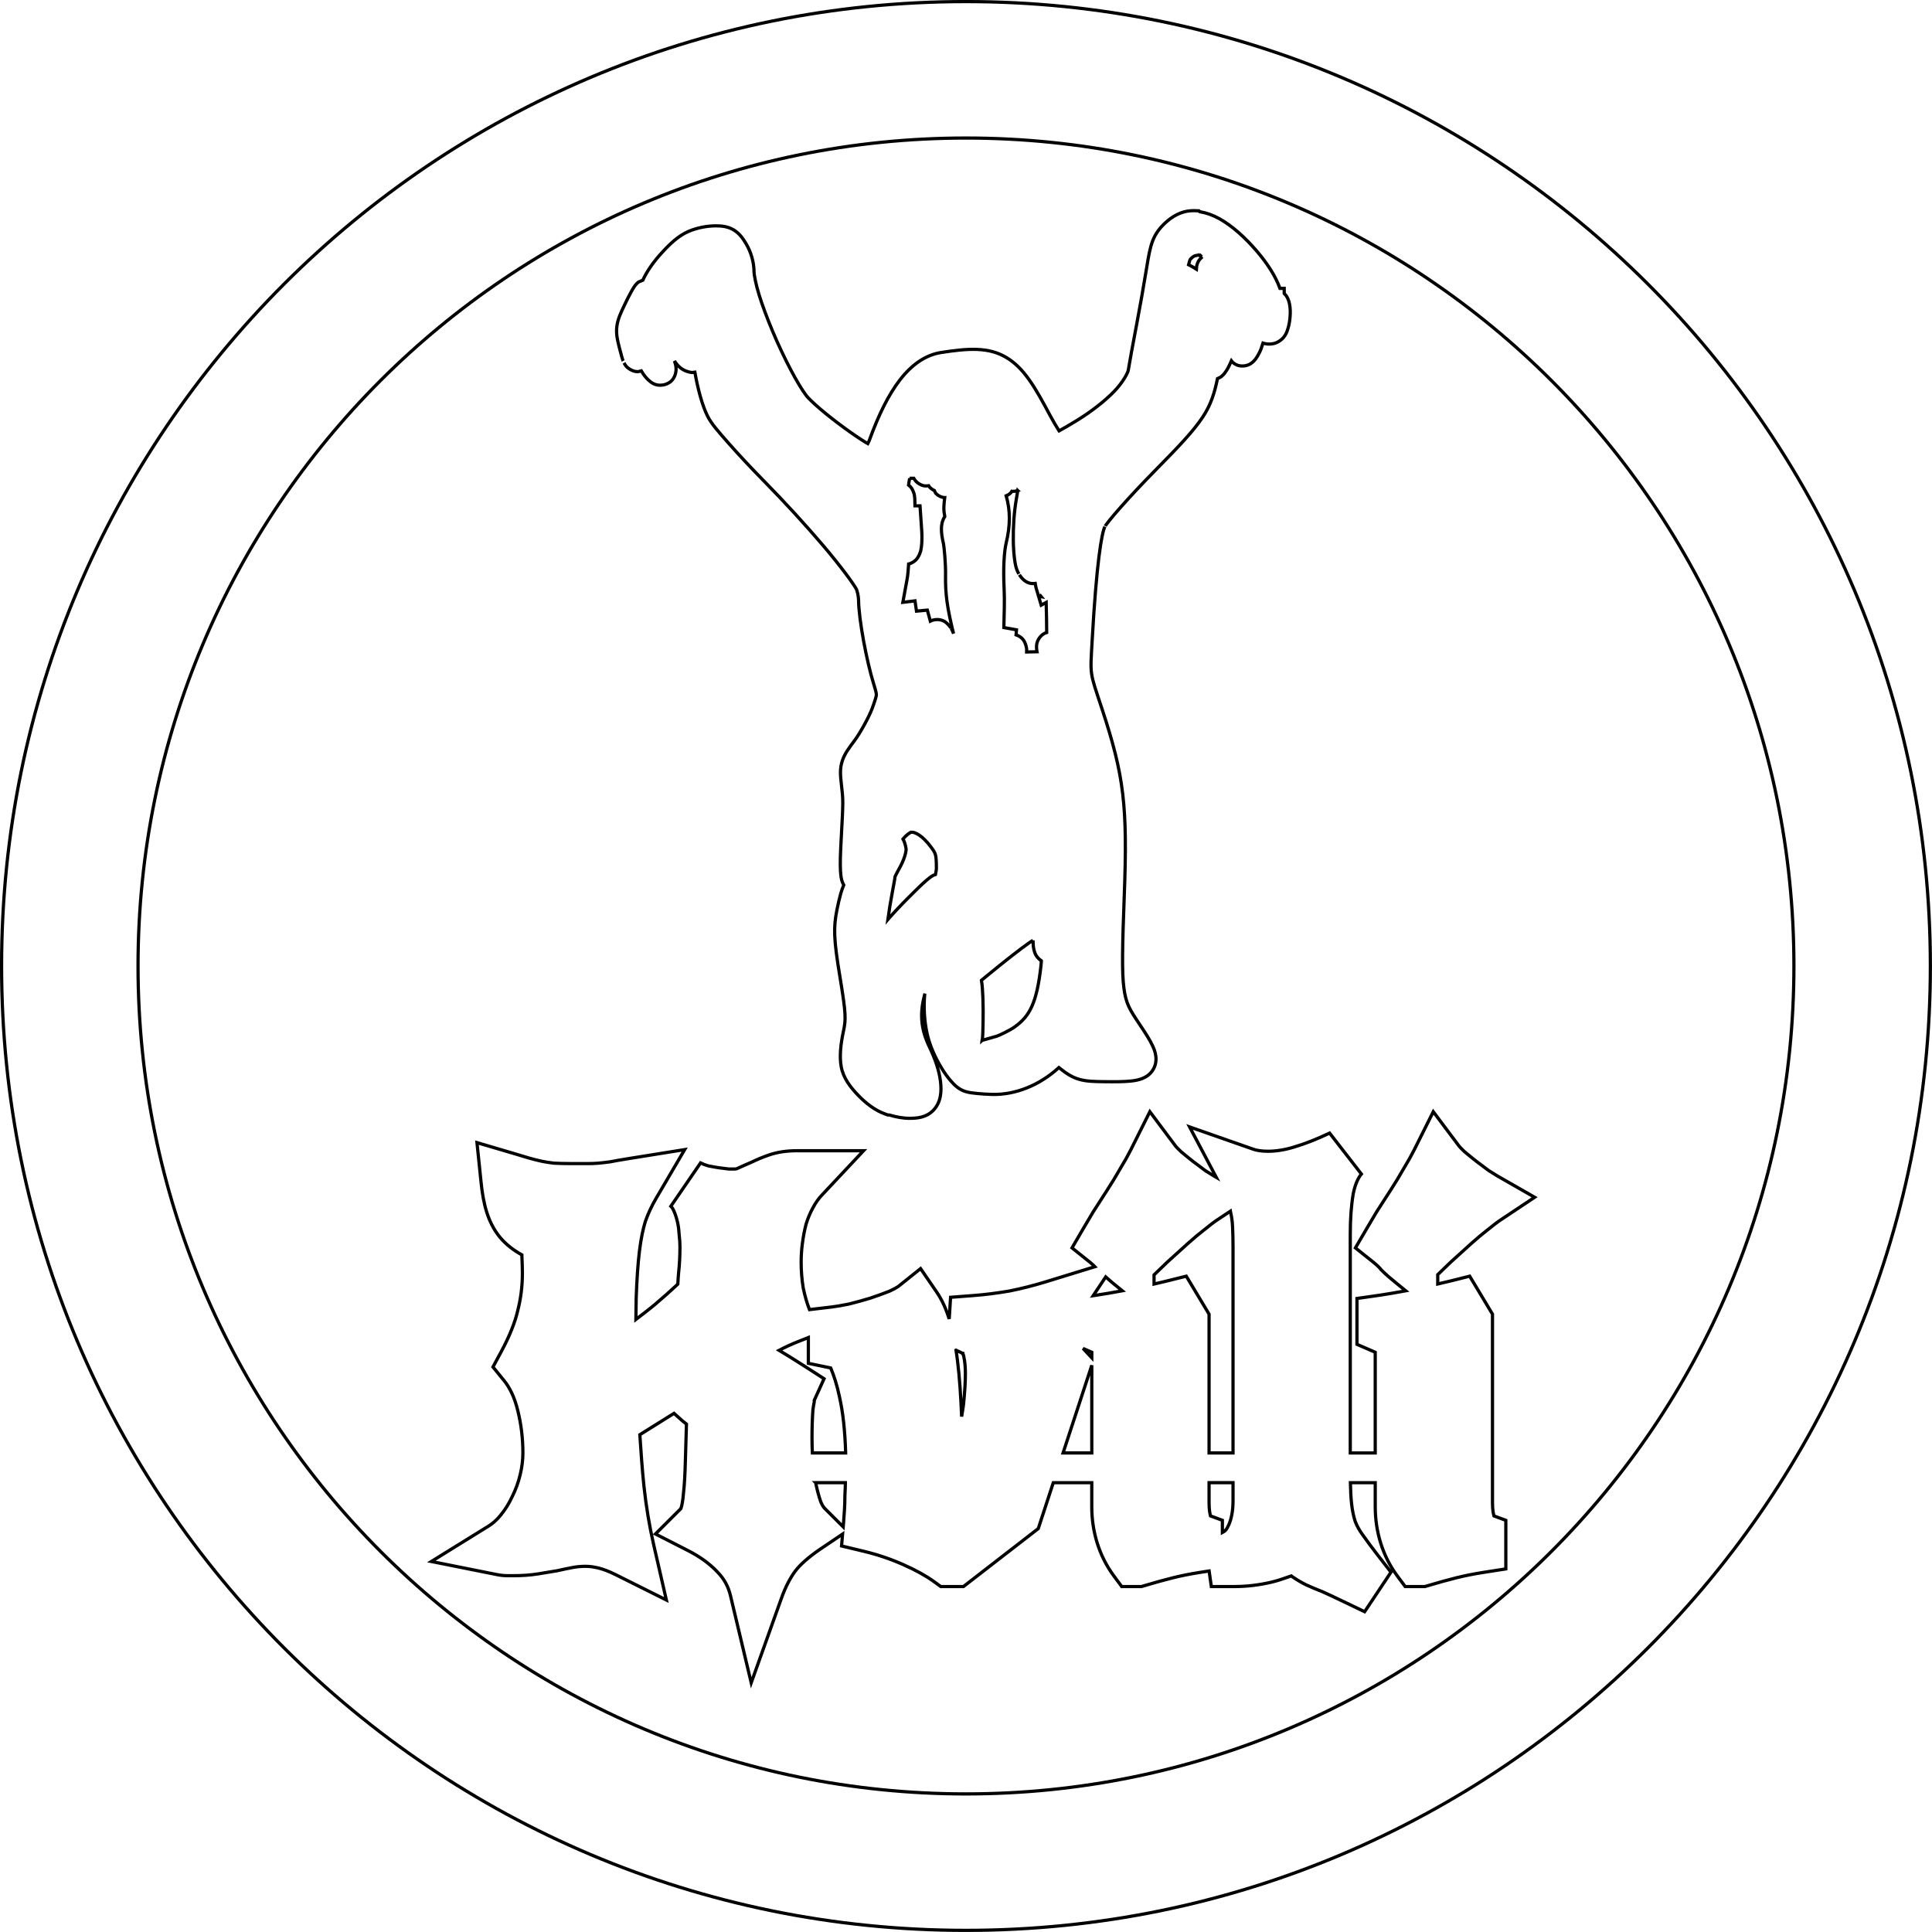
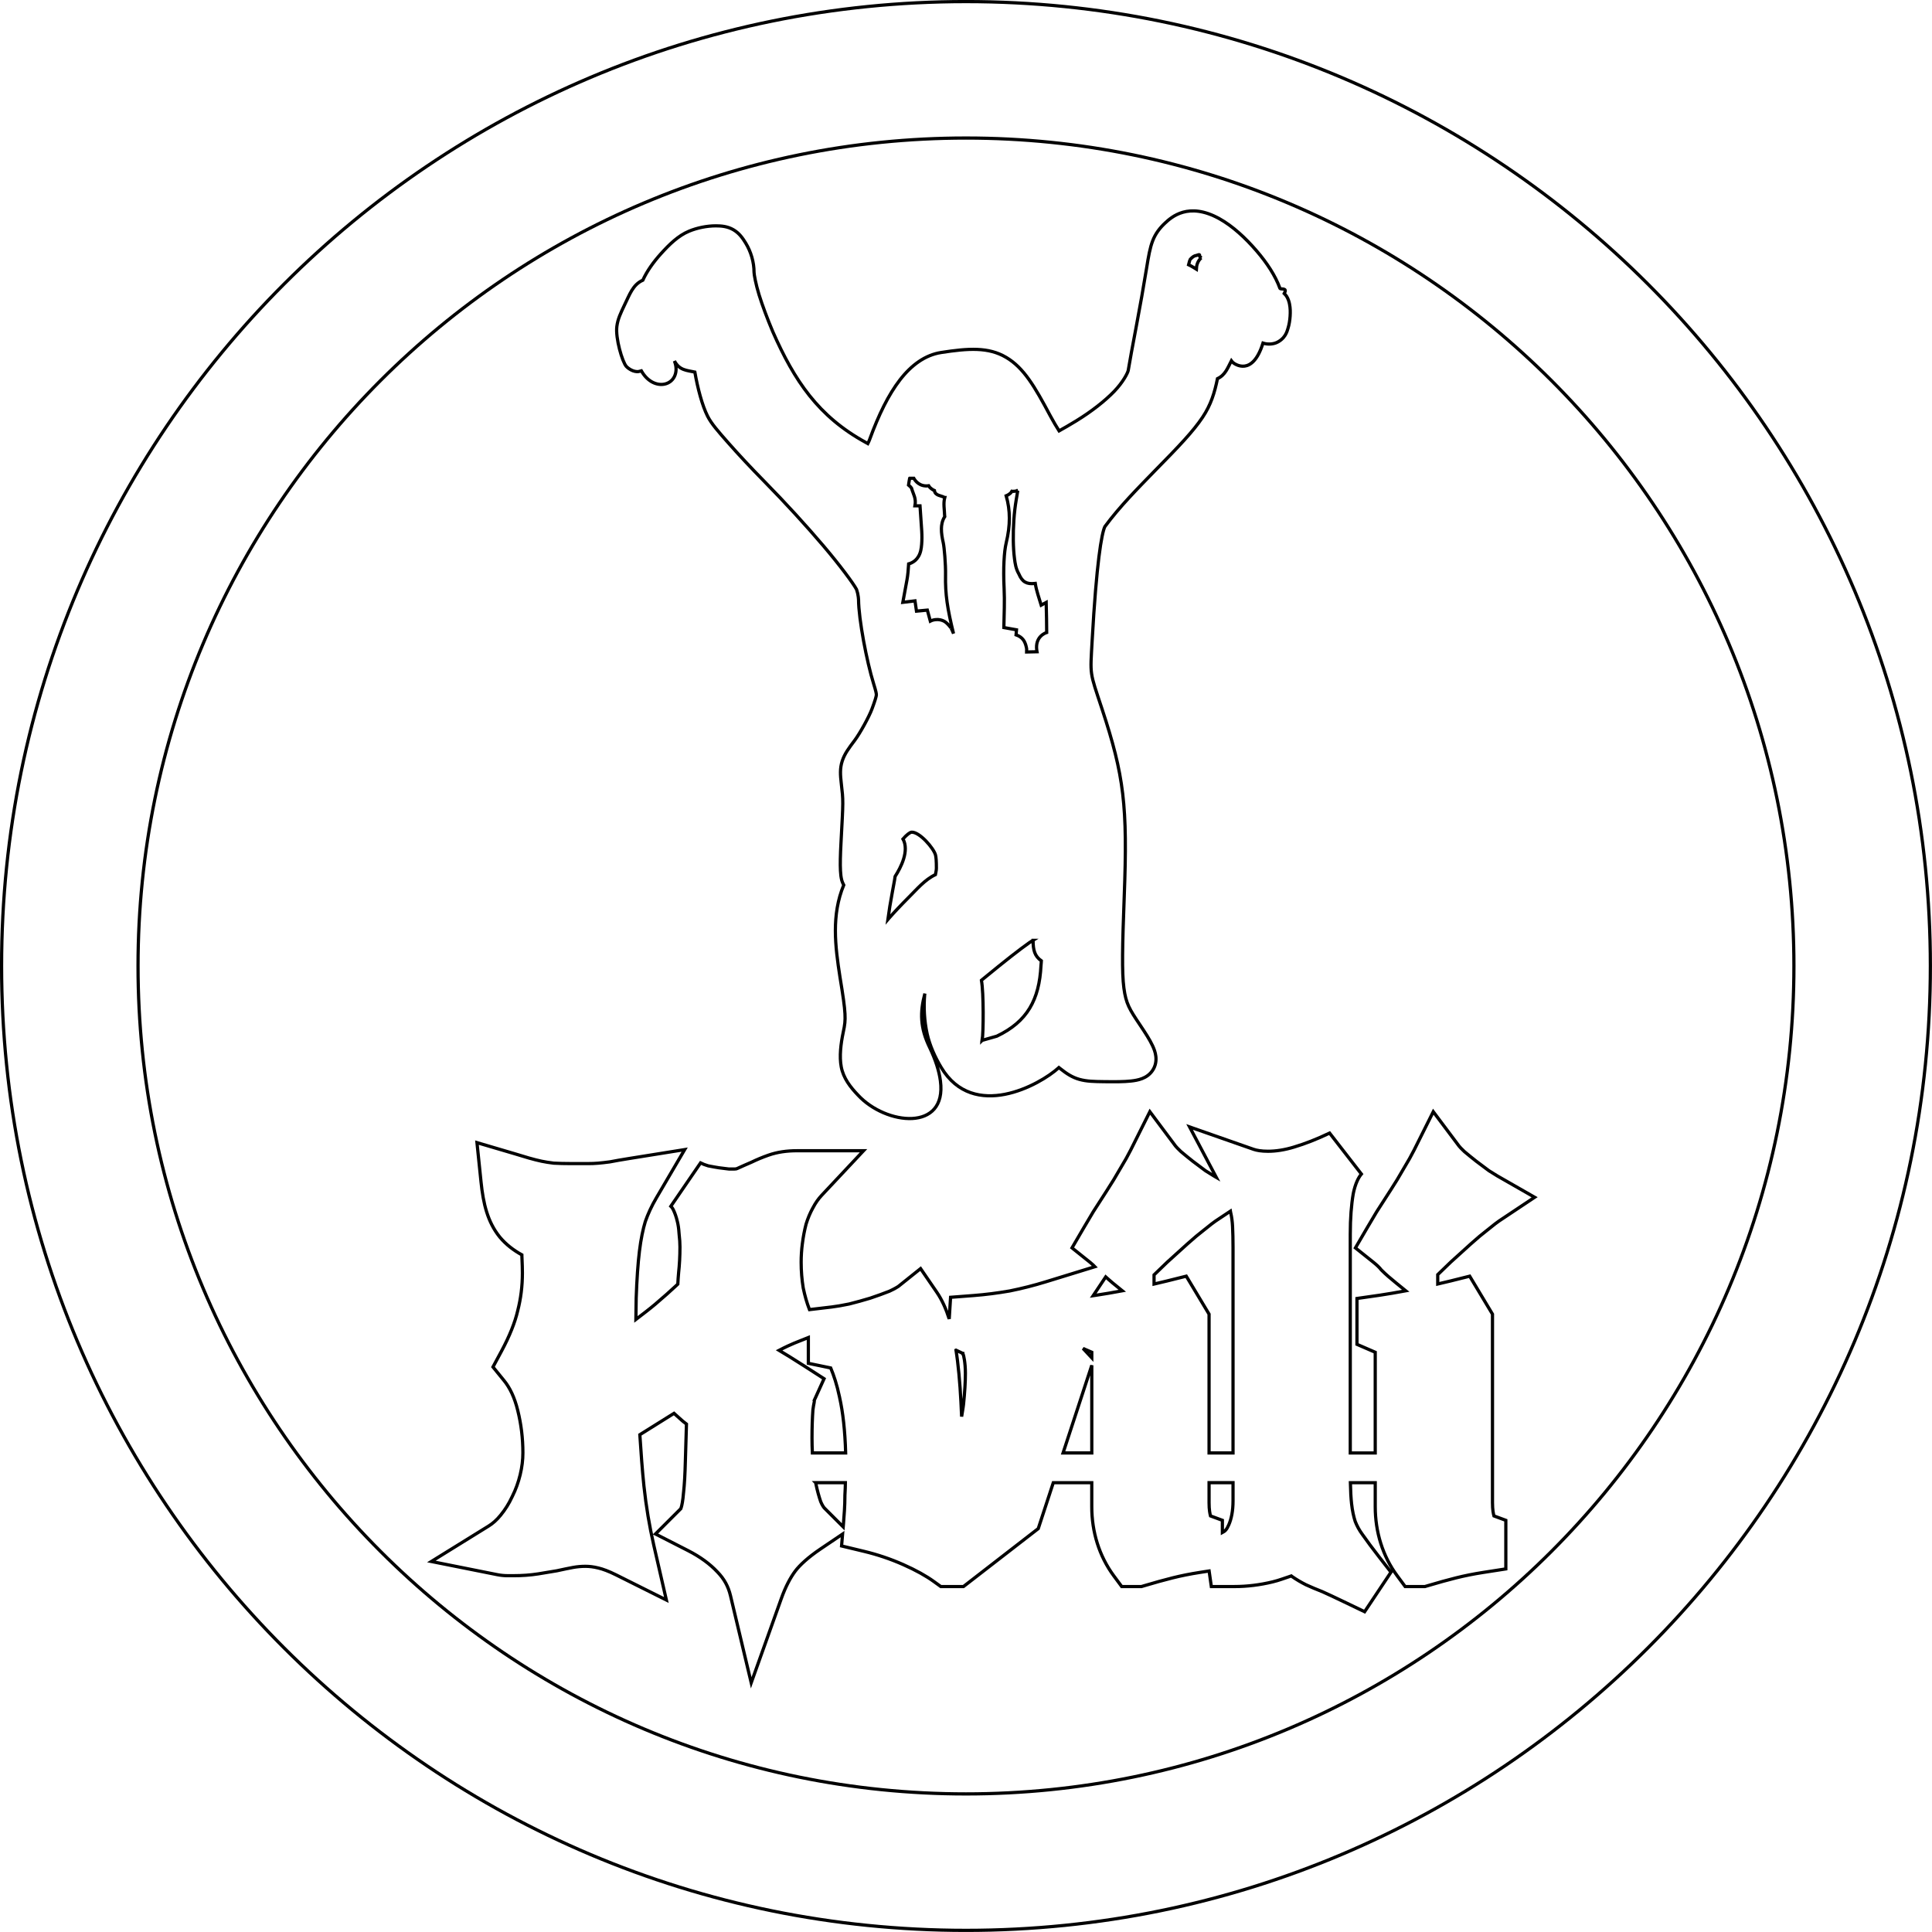
<svg xmlns="http://www.w3.org/2000/svg" version="1.2" viewBox="0 0 113.386 113.386" width="30mm" height="30mm" id="svg1" xml:space="preserve">
  <defs id="defs1">
    <clipPath clipPathUnits="userSpaceOnUse" id="cp1">
      <path d="m 275.5,535.5 c -143.78,0 -260,-116.22 -260,-260 0,-143.78 116.22,-260 260,-260 143.78,0 260,116.22 260,260 0,143.78 -116.22,260 -260,260 z" id="path1" />
    </clipPath>
    <clipPath clipPathUnits="userSpaceOnUse" id="cp1-8">
      <path d="m 275.5,535.5 c -143.78,0 -260,-116.22 -260,-260 0,-143.78 116.22,-260 260,-260 143.78,0 260,116.22 260,260 0,143.78 -116.22,260 -260,260 z" id="path1-8" />
    </clipPath>
    <clipPath clipPathUnits="userSpaceOnUse" id="cp1-89">
      <path d="m 275.5,535.5 c -143.78,0 -260,-116.22 -260,-260 0,-143.78 116.22,-260 260,-260 143.78,0 260,116.22 260,260 0,143.78 -116.22,260 -260,260 z" id="path1-7" />
    </clipPath>
  </defs>
  <style id="style1">
		tspan { white-space:pre } 
		.s0 { fill: none;stroke: #ff0000;stroke-miterlimit:100 } 
	</style>
  <g id="layer2" style="display:inline" transform="scale(0.1989225)">
    <g id="layer3" transform="scale(5.027084)">
      <path id="path2" style="fill:none;stroke:#000000;stroke-width:0.95" transform="scale(0.1989225)" d="M 569.518,284.993 A 284.525,284.525 0 0 1 284.993,569.518 284.525,284.525 0 0 1 0.468,284.993 284.525,284.525 0 0 1 284.993,0.468 284.525,284.525 0 0 1 569.518,284.993 Z" />
      <path id="path2-9" style="fill:none;stroke:#000000;stroke-width:0.95;stroke-dasharray:none" transform="scale(0.1989225)" d="M 529.262,284.993 A 244.268,244.268 0 0 1 284.993,529.262 244.268,244.268 0 0 1 40.725,284.993 244.268,244.268 0 0 1 284.993,40.725 244.268,244.268 0 0 1 529.262,284.993 Z" />
    </g>
-     <path id="path5" style="baseline-shift:baseline;display:inline;overflow:visible;opacity:1;fill:none;stroke:#000000;stroke-width:0.95;stroke-dasharray:none;stroke-opacity:1;enable-background:accumulate;stop-color:#000000;stop-opacity:1" d="m 352.456,62.151 c -0.358,-0.014 -0.716,-0.004 -1.09,0.02 -2.972,0.188 -5.538,1.68 -7.649,3.652 -1.462,1.366 -2.809,3.041 -3.643,5.233 -0.805,2.119 -1.222,4.476 -1.797,8.071 -0.708,4.423 -2.097,12.258 -3.054,17.251 -0.974,5.082 -2.009,10.755 -2.356,12.882 -0.113,0.691 -1.496,3.474 -4.173,6.235 -2.699,2.784 -6.594,5.869 -11.193,8.689 -1.88,1.153 -3.613,2.149 -5.037,2.936 -0.777,-1.236 -1.672,-2.701 -2.612,-4.467 -4.594,-8.635 -7.795,-14.128 -13,-17.212 -5.237,-3.103 -11.176,-2.684 -19.185,-1.443 -4.722,0.732 -8.789,3.718 -12.155,8.081 -3.359,4.353 -6.246,10.191 -8.964,17.644 -0.228,0.625 -0.325,0.727 -0.52,1.139 -0.225,-0.129 -0.341,-0.173 -0.589,-0.324 -1.775,-1.079 -4.123,-2.681 -6.51,-4.428 -2.379,-1.741 -4.847,-3.678 -6.863,-5.39 -2.017,-1.713 -3.671,-3.346 -4.055,-3.839 -2.573,-3.3 -6.796,-11.358 -10.025,-19.048 -1.616,-3.849 -3.046,-7.666 -4.035,-10.849 -0.983,-3.162 -1.482,-6.038 -1.483,-6.647 -0.003,-2.991 -0.915,-6.08 -2.464,-8.621 -0.868,-1.424 -1.888,-2.909 -3.603,-3.918 -1.743,-1.025 -3.582,-1.168 -5.204,-1.168 -2.619,0 -5.528,0.581 -7.943,1.591 -3.134,1.309 -5.757,3.863 -8.267,6.647 -2.196,2.436 -4.085,5.063 -5.331,7.796 -0.634,0.251 -1.168,0.518 -1.257,0.54 h -0.01 c -0.306,0.238 -0.601,0.533 -0.677,0.619 -0.235,0.263 -0.439,0.545 -0.589,0.766 -0.304,0.448 -0.565,0.908 -0.854,1.424 -0.593,1.059 -1.278,2.407 -1.983,3.898 -1.168,2.468 -2.026,4.225 -2.298,6.421 -0.275,2.221 0.198,4.115 0.785,6.411 0.288,1.123 0.513,1.987 0.717,2.68 0.098,0.334 0.196,0.658 0.334,1.021 -9.7e-4,-0.003 0.4,1.008 0.952,1.65 0.244,0.283 1.541,1.466 3.142,1.551 0.548,0.029 0.88,-0.147 1.296,-0.245 0.161,0.251 0.295,0.539 0.461,0.776 0.558,0.796 1.212,1.713 2.288,2.494 0.063,0.045 0.592,0.501 1.453,0.785 0.861,0.285 2.06,0.274 3.054,-0.098 1.478,-0.555 2.153,-1.404 2.622,-2.523 0.313,-0.747 0.367,-1.555 0.373,-1.885 0.018,-1.037 -0.254,-1.758 -0.481,-2.445 0.73,1.083 1.697,2.305 3.417,2.965 0.289,0.111 1.04,0.385 1.866,0.442 0.118,0.008 0.511,-0.125 0.736,-0.137 0.816,4.678 2.14,9.798 3.741,12.98 1.145,2.276 3.164,4.538 6.087,7.865 2.946,3.352 6.718,7.399 10.732,11.478 6.181,6.282 12.384,13.085 17.359,18.94 4.934,5.805 8.763,10.982 9.769,12.833 v 0.01 c 0.018,0.098 0.242,0.681 0.353,1.198 0.149,0.689 0.253,1.511 0.255,1.856 0.032,5.759 2.426,18.285 4.438,24.752 0.707,2.274 0.836,2.975 0.815,3.368 -0.019,0.358 -0.318,1.509 -1.296,4.124 -0.878,2.347 -3.511,7.141 -5.106,9.269 -1.72,2.296 -2.952,3.91 -3.662,6.068 -0.727,2.208 -0.551,4.263 -0.295,6.5 0.631,5.507 0.605,4.894 -0.069,17.556 -0.197,3.698 -0.265,6.331 -0.157,8.356 0.054,1.004 0.149,1.908 0.393,2.828 0.091,0.344 0.307,0.859 0.569,1.365 -0.308,0.806 -0.626,1.576 -0.884,2.514 -0.403,1.465 -0.808,3.175 -1.139,4.86 -1.05,5.341 -0.913,8.704 0.913,19.765 0.904,5.476 1.363,8.675 1.473,10.81 0.111,2.157 -0.037,3.248 -0.511,5.479 -0.724,3.413 -1.167,7.134 -0.589,10.211 0.622,3.316 2.683,5.98 4.949,8.336 2.289,2.38 5.002,4.529 8.13,5.616 l 0.687,0.245 h 0.393 c 1.981,0.589 4.021,0.982 6.019,0.982 2.114,2e-5 4.823,-0.198 6.893,-2.268 2.444,-2.444 2.574,-5.826 2.19,-8.768 -0.391,-2.991 -1.468,-6.257 -3.103,-9.711 -2.948,-5.981 -2.931,-10.614 -1.483,-16.043 -0.01,0.107 -0.049,0.196 -0.059,0.304 -0.318,3.612 -0.125,7.754 0.736,11.605 0.763,3.408 2.351,6.913 4.163,9.917 0.907,1.505 1.878,2.877 2.926,4.055 0.981,1.104 2.229,2.377 4.143,2.985 1.18,0.375 2.268,0.472 3.544,0.599 1.324,0.131 2.843,0.235 4.34,0.275 7,0.184 14.118,-2.785 19.647,-7.835 l 0.098,-0.088 0.53,0.412 c 1.676,1.327 3.374,2.485 5.547,3.083 2.12,0.583 4.231,0.633 7.305,0.668 3.222,0.036 5.726,0.045 7.865,-0.187 2.034,-0.22 4.736,-0.705 6.372,-3.093 0.954,-1.393 1.141,-2.917 0.982,-4.232 -0.143,-1.182 -0.541,-2.194 -0.972,-3.112 -0.871,-1.857 -2.12,-3.76 -3.731,-6.166 -3.062,-4.574 -4.108,-6.205 -4.723,-10.859 -0.609,-4.614 -0.446,-12.379 0.108,-27.079 1.005,-26.693 -0.04,-35.478 -6.559,-55.249 -3.713,-11.261 -3.498,-9.627 -2.906,-20.216 1.277,-22.871 2.783,-31.542 3.741,-33.55 -0.015,0.04 0.15,-0.256 0.353,-0.54 0.248,-0.347 0.597,-0.81 1.011,-1.325 0.848,-1.054 2.022,-2.425 3.397,-3.977 2.747,-3.099 6.327,-6.929 10.015,-10.673 7.166,-7.274 11.294,-11.618 14.06,-15.759 2.461,-3.684 3.548,-7.251 4.389,-11.389 0.571,-0.244 1.006,-0.514 1.149,-0.628 0.451,-0.362 0.79,-0.764 0.962,-0.982 0.422,-0.536 0.743,-1.07 1.041,-1.61 0.332,-0.603 0.649,-1.382 0.972,-2.091 0.161,0.197 0.259,0.414 0.452,0.569 h 0.01 c 0.811,0.653 1.558,0.994 2.798,1.001 1.049,0.006 1.868,-0.355 2.396,-0.677 0.799,-0.489 1.464,-1.365 1.492,-1.404 0.428,-0.59 0.691,-1.105 0.982,-1.63 0.508,-0.917 0.847,-1.982 1.178,-3.044 1.396,0.448 2.807,0.32 3.819,-0.069 1.176,-0.451 2.183,-1.375 2.71,-2.239 0.527,-0.864 0.7,-1.569 0.825,-1.964 0.38,-1.202 0.566,-2.439 0.648,-3.643 0.081,-1.185 0.076,-2.413 -0.187,-3.682 -0.12,-0.582 -0.362,-1.458 -0.903,-2.298 -0.177,-0.274 -0.428,-0.487 -0.648,-0.727 v -1.522 h -1.257 c -1.357,-3.744 -3.827,-7.49 -6.863,-11.026 -3.308,-3.853 -7.122,-7.377 -11.036,-9.544 -1.896,-1.049 -3.81,-1.73 -5.783,-2.062 l -0.226,-0.245 z m 1.483,13.01 0.01,0.01 v 0.01 l 0.01,0.01 c 0.006,0.009 0.013,0.023 0.02,0.039 l -0.314,0.088 0.344,-0.029 c 0.155,0.367 0.236,0.529 0.393,0.776 -1.064,0.975 -1.388,2.166 -1.443,3.348 -0.566,-0.347 -1.151,-0.727 -1.669,-1.001 -0.219,-0.116 -0.417,-0.203 -0.628,-0.304 0.193,-0.846 0.448,-1.537 0.471,-1.561 0.834,-0.895 1.244,-1.069 1.797,-1.168 0.193,0.007 0.643,-0.15 1.011,-0.216 z m -85.559,65.941 h 1.217 c 0.27,0.479 0.721,1.128 1.512,1.61 1.036,0.632 1.824,0.758 2.926,0.599 0.098,0.12 0.111,0.297 0.216,0.403 0.484,0.484 0.938,0.798 1.434,1.011 0.164,0.3 0.218,0.64 0.452,0.874 0.846,0.846 1.638,1.077 2.386,1.218 h 0.01 c 0.053,0.005 0.132,-0.02 0.187,-0.02 h 0.01 c -0.007,0.062 -0.023,0.135 -0.029,0.196 -0.191,1.696 -0.403,3.26 -0.01,5.047 0.043,0.195 0.035,0.204 0.049,0.363 -0.809,1.23 -0.979,2.612 -0.992,3.535 -0.019,1.353 0.205,2.677 0.55,4.212 0.285,1.268 0.732,6.299 0.668,9.504 -0.114,5.671 0.555,9.966 2.356,17.271 -0.212,-0.503 -0.418,-1.079 -0.668,-1.532 0.054,0.112 -1.056,-1.614 -2.219,-2.17 -0.566,-0.271 -1.399,-0.532 -2.435,-0.412 -0.614,0.071 -1.096,0.222 -1.522,0.442 l -0.884,-3.25 -3.201,0.295 -0.442,-3.024 -3.584,0.432 1.218,-6.618 c 0.26,-1.419 0.398,-3.08 0.501,-4.723 0.083,-0.022 0.139,-0.003 0.226,-0.029 0.91,-0.275 1.636,-0.879 1.905,-1.149 0.983,-0.987 1.409,-2.632 1.434,-2.739 0.144,-0.62 0.214,-1.222 0.265,-1.826 0.104,-1.229 0.115,-2.605 0.02,-4.045 l -0.501,-7.334 -1.492,-0.01 c -0.023,-0.687 -0.02,-1.673 -0.059,-2.17 -0.023,-0.289 -0.052,-0.575 -0.098,-0.884 v -0.01 -0.02 c -0.016,-0.099 -0.052,-0.269 -0.088,-0.432 -0.031,-0.064 -0.391,-1.204 -0.776,-1.728 -0.131,-0.178 -0.471,-0.582 -0.874,-0.893 0.085,-0.664 0.21,-1.295 0.334,-1.993 z m 31.891,3.643 -0.461,2.749 c -0.641,3.751 -0.908,8.102 -0.854,11.959 0.027,1.931 0.139,3.73 0.344,5.312 0.194,1.497 0.401,3.023 1.296,4.566 -0.041,-0.07 0.888,1.61 2.248,2.337 1.079,0.577 1.718,0.524 2.464,0.471 0.043,-0.003 0.084,-0.016 0.128,-0.02 0.083,0.429 0.088,0.811 0.216,1.247 l 1.532,5.165 1.473,-0.795 c 0.096,3.405 0.135,6.299 0.147,8.876 -0.685,0.215 -1.281,0.553 -1.895,1.267 -0.47,0.546 -0.852,1.266 -1.001,1.954 -0.1,0.458 -0.105,0.847 -0.098,0.982 -8.9e-4,0.024 0.001,0.042 0,0.049 v 0.01 c -0.004,0.399 0.039,0.762 0.069,0.982 0.019,0.143 0.055,0.292 0.079,0.432 l -3.093,0.069 c -0.008,-0.268 0.058,-0.611 0.029,-0.874 -0.012,-0.115 -0.222,-1.682 -0.992,-2.71 -0.53,-0.708 -1.246,-1.169 -2.131,-1.473 l 0.128,-1.483 -3.731,-0.668 c 0.084,-3.941 0.255,-7.879 0.079,-11.458 -0.302,-6.158 0.011,-11.011 0.599,-13.461 1.279,-5.329 1.24,-9.634 0.01,-13.952 0.477,-0.195 0.958,-0.477 1.414,-0.933 0.114,-0.114 0.13,-0.301 0.236,-0.432 0.086,0.009 0.111,0.047 0.196,0.049 0.629,0.019 1.102,-0.075 1.571,-0.216 z m 6.392,30.644 c 0.096,0.138 0.334,0.421 0.54,0.668 l -0.069,-0.01 c -0.209,-0.212 -0.388,-0.515 -0.471,-0.658 z m -37.703,70.134 c 0.885,-0.041 3.078,0.784 5.832,4.536 0.797,1.086 1.034,1.528 1.208,2.19 0.174,0.662 0.265,1.789 0.265,3.878 0,0.73 -0.202,1.325 -0.295,1.924 -0.152,0.068 -0.495,0.136 -0.569,0.177 -0.827,0.451 -1.462,0.974 -2.121,1.542 -1.36,1.173 -3.037,2.83 -5.253,5.047 -2.248,2.248 -4.284,4.417 -5.813,6.166 -0.093,0.106 -0.146,0.181 -0.236,0.285 0.193,-1.257 0.358,-2.725 0.55,-3.859 0.547,-3.24 1.058,-5.905 1.375,-7.658 0.09,-0.501 0.132,-0.818 0.187,-1.178 0.391,-0.749 0.562,-1.17 1.119,-2.15 0.728,-1.281 1.311,-2.543 1.699,-3.76 0.191,-0.599 0.358,-1.263 0.422,-2.013 0.014,-0.16 -0.178,-1.765 -0.923,-3.122 1.101,-1.255 2.067,-1.981 2.553,-2.003 z m 35.828,31.91 c 0.008,1.264 0.062,2.441 0.53,3.702 v 0.01 c 0.339,0.912 1.004,1.693 1.905,2.337 -0.036,0.516 -0.003,0.499 -0.098,1.365 -0.604,5.538 -1.461,9.317 -2.671,12.008 -1.21,2.691 -2.702,4.398 -5.174,6.176 -1.265,0.909 -4.518,2.479 -5.184,2.671 l -4.33,1.237 c 0.122,-0.653 0.137,-0.761 0.196,-2.307 0.058,-1.496 0.098,-3.671 0.098,-6.264 0,-2.643 -0.088,-4.987 -0.226,-6.765 -0.069,-0.884 -0.143,-1.642 -0.285,-2.366 v -0.01 l 0.982,-0.805 c 6.031,-4.953 10.322,-8.314 13.206,-10.339 0.453,-0.318 0.662,-0.4 1.051,-0.648 z m -15.032,29.505 -0.01,0.01 c 0.016,-0.153 0.093,-0.624 0.01,-0.01 z" />
+     <path id="path5" style="baseline-shift:baseline;display:inline;overflow:visible;opacity:1;fill:none;stroke:#000000;stroke-width:0.95;stroke-dasharray:none;stroke-opacity:1;enable-background:accumulate;stop-color:#000000;stop-opacity:1" d="m 343.717,65.823 c -1.462,1.366 -2.809,3.041 -3.643,5.233 -0.805,2.119 -1.222,4.476 -1.797,8.071 -0.708,4.423 -2.097,12.258 -3.054,17.251 -0.974,5.082 -2.009,10.755 -2.356,12.882 -0.113,0.691 -1.496,3.474 -4.173,6.235 -2.699,2.784 -6.594,5.869 -11.193,8.689 -1.88,1.153 -3.613,2.149 -5.037,2.936 -0.777,-1.236 -1.672,-2.701 -2.612,-4.467 -4.594,-8.635 -7.795,-14.128 -13,-17.212 -5.237,-3.103 -11.176,-2.684 -19.185,-1.443 -4.722,0.732 -8.789,3.718 -12.155,8.081 -3.359,4.353 -6.246,10.191 -8.964,17.644 -0.228,0.625 -0.325,0.727 -0.52,1.139 -0.225,-0.129 -0.341,-0.173 -0.589,-0.324 -14.022,-7.668 -21.072,-18.231 -27.453,-32.705 -1.616,-3.849 -3.046,-7.666 -4.035,-10.849 -0.983,-3.162 -1.482,-6.038 -1.483,-6.647 -0.003,-2.991 -0.915,-6.08 -2.464,-8.621 -0.868,-1.424 -1.888,-2.909 -3.603,-3.918 -1.743,-1.025 -3.582,-1.168 -5.204,-1.168 -2.619,0 -5.528,0.581 -7.943,1.591 -3.134,1.309 -5.757,3.863 -8.267,6.647 -2.196,2.436 -4.085,5.063 -5.331,7.796 -3.007,1.339 -3.934,4.376 -5.371,7.246 -1.168,2.468 -2.026,4.225 -2.298,6.421 -0.427,3.448 1.58,10.361 2.788,11.763 0.244,0.283 1.541,1.466 3.142,1.551 0.548,0.029 0.88,-0.147 1.296,-0.245 3.39,6.038 10.161,4.78 10.251,-0.452 0.018,-1.037 -0.254,-1.758 -0.481,-2.445 1.486,2.774 3.575,2.745 6.019,3.27 0.816,4.678 2.14,9.798 3.741,12.98 1.145,2.276 3.164,4.538 6.087,7.865 2.946,3.352 6.718,7.399 10.732,11.478 6.181,6.282 12.384,13.085 17.359,18.94 4.934,5.805 8.763,10.982 9.769,12.833 v 0.01 c 0.018,0.098 0.242,0.681 0.353,1.198 0.149,0.689 0.253,1.511 0.255,1.856 0.032,5.759 2.426,18.285 4.438,24.752 0.707,2.274 0.836,2.975 0.815,3.368 -0.019,0.358 -0.318,1.509 -1.296,4.124 -0.878,2.347 -3.511,7.141 -5.106,9.269 -1.72,2.296 -2.952,3.91 -3.662,6.068 -0.727,2.208 -0.551,4.263 -0.295,6.5 0.631,5.507 0.605,4.894 -0.069,17.556 -0.197,3.698 -0.265,6.331 -0.157,8.356 0.054,1.004 0.149,1.908 0.393,2.828 0.091,0.344 0.307,0.859 0.569,1.365 -3.656,8.83 -2.54,17.972 -1.109,27.138 0.904,5.476 1.363,8.675 1.473,10.81 0.111,2.157 -0.037,3.248 -0.511,5.479 -0.724,3.413 -1.167,7.134 -0.589,10.211 0.622,3.316 2.683,5.98 4.949,8.336 8.215,8.886 26.285,10.906 24.311,-4.193 -0.391,-2.991 -1.468,-6.257 -3.103,-9.711 -2.948,-5.981 -2.931,-10.614 -1.483,-16.043 -0.01,0.107 -0.049,0.196 -0.059,0.304 -0.318,3.612 -0.125,7.754 0.736,11.605 0.763,3.408 2.351,6.913 4.163,9.917 9.547,15.828 29.05,5.149 34.6,0.079 l 0.098,-0.088 0.53,0.412 c 1.676,1.327 3.374,2.485 5.547,3.083 2.12,0.583 4.231,0.633 7.305,0.668 3.222,0.036 5.726,0.045 7.865,-0.187 2.034,-0.22 4.736,-0.705 6.372,-3.093 0.954,-1.393 1.141,-2.917 0.982,-4.232 -0.143,-1.182 -0.541,-2.194 -0.972,-3.112 -0.871,-1.857 -2.12,-3.76 -3.731,-6.166 -3.062,-4.574 -4.108,-6.205 -4.723,-10.859 -0.609,-4.614 -0.446,-12.379 0.108,-27.079 1.005,-26.693 -0.04,-35.478 -6.559,-55.249 -3.713,-11.261 -3.498,-9.627 -2.906,-20.216 1.277,-22.871 2.783,-31.542 3.741,-33.55 4.371,-5.939 9.646,-11.227 14.777,-16.515 7.166,-7.274 11.294,-11.618 14.06,-15.759 2.461,-3.684 3.548,-7.251 4.389,-11.389 2.301,-1.069 3.026,-3.18 4.124,-5.312 0.161,0.197 0.259,0.414 0.452,0.569 h 0.01 c 0.454,0.365 5.704,4.317 8.846,-5.754 1.396,0.448 2.807,0.32 3.819,-0.069 1.176,-0.451 2.183,-1.375 2.71,-2.239 0.527,-0.864 0.7,-1.569 0.825,-1.964 0.38,-1.202 0.566,-2.439 0.648,-3.643 0.081,-1.185 0.076,-2.413 -0.187,-3.682 -0.12,-0.582 -0.362,-1.458 -0.903,-2.298 -0.177,-0.274 -0.428,-0.487 -0.648,-0.727 1.053,-1.831 -0.915,-1.107 -1.257,-1.522 -1.357,-3.744 -3.827,-7.49 -6.863,-11.026 -3.308,-3.853 -7.122,-7.377 -11.036,-9.544 -9.089,-5.03 -14.113,-0.461 -16.014,1.316 z m 10.683,10.241 c -1.064,0.975 -1.388,2.166 -1.443,3.348 -0.566,-0.347 -1.151,-0.727 -1.669,-1.001 -0.219,-0.116 -0.417,-0.203 -0.628,-0.304 0.193,-0.846 0.448,-1.537 0.471,-1.561 0.834,-0.895 1.244,-1.069 1.797,-1.168 1.873,-0.643 0.269,0.126 1.473,0.687 z M 268.38,141.102 h 1.217 c 0.425,0.755 1.754,2.596 4.438,2.209 0.098,0.12 0.111,0.297 0.216,0.403 0.484,0.484 0.938,0.798 1.434,1.011 0.185,1.584 2.124,1.469 3.034,2.072 h 0.01 c -0.465,1.747 -0.083,3.503 -0.04,5.243 0.043,0.195 0.035,0.204 0.049,0.363 -0.809,1.23 -0.979,2.612 -0.992,3.535 -0.019,1.353 0.205,2.677 0.55,4.212 0.285,1.268 0.732,6.299 0.668,9.504 -0.114,5.671 0.555,9.966 2.356,17.271 -0.212,-0.503 -0.418,-1.079 -0.668,-1.532 0.054,0.112 -1.056,-1.614 -2.219,-2.17 -0.566,-0.271 -1.399,-0.532 -2.435,-0.412 -0.614,0.071 -1.096,0.222 -1.522,0.442 l -0.884,-3.25 -3.201,0.295 -0.442,-3.024 -3.584,0.432 1.218,-6.618 c 0.26,-1.419 0.398,-3.08 0.501,-4.723 1.078,-0.286 2.925,-1.172 3.564,-3.918 0.144,-0.62 0.214,-1.222 0.265,-1.826 0.104,-1.229 0.115,-2.605 0.02,-4.045 l -0.501,-7.334 -1.492,-0.01 c 0.411,-2.258 -0.461,-3.287 -1.021,-5.243 -0.131,-0.178 -0.471,-0.582 -0.874,-0.893 0.085,-0.664 0.21,-1.295 0.334,-1.993 z m 31.891,3.643 -0.461,2.749 c -0.641,3.751 -0.908,8.102 -0.854,11.959 0.027,1.931 0.139,3.73 0.344,5.312 0.194,1.497 0.401,3.023 1.296,4.566 1.006,2.381 2.308,3.068 4.713,2.808 0.043,-0.005 0.084,-0.016 0.128,-0.02 0.334,2.189 1.119,4.292 1.748,6.412 l 1.473,-0.795 c 0.096,3.405 0.135,6.299 0.147,8.876 -0.438,0.137 -3.47,1.239 -2.926,5.243 0.019,0.143 0.055,0.292 0.079,0.432 l -3.093,0.069 c -0.008,-0.268 0.058,-0.611 0.029,-0.874 -0.012,-0.115 -0.222,-1.682 -0.992,-2.71 -0.53,-0.708 -1.246,-1.169 -2.131,-1.473 l 0.128,-1.483 -3.731,-0.668 c 0.084,-3.941 0.255,-7.879 0.079,-11.458 -0.302,-6.158 0.011,-11.011 0.599,-13.461 1.279,-5.329 1.24,-9.634 0.01,-13.952 0.477,-0.195 0.958,-0.477 1.414,-0.933 0.114,-0.114 0.13,-0.301 0.236,-0.432 0.086,0.009 0.111,0.047 0.196,0.049 0.629,0.019 1.102,-0.075 1.571,-0.216 z m -31.311,100.777 c 2.336,-0.107 6.513,4.725 7.04,6.726 0.174,0.662 0.265,1.789 0.265,3.878 0,0.73 -0.202,1.325 -0.295,1.924 -3.142,1.479 -5.497,4.346 -7.943,6.765 -2.248,2.248 -4.284,4.417 -5.813,6.166 -0.093,0.106 -0.146,0.181 -0.236,0.285 0.193,-1.257 0.358,-2.725 0.55,-3.859 0.547,-3.24 1.058,-5.905 1.375,-7.658 0.09,-0.501 0.132,-0.818 0.187,-1.178 1.711,-2.66 4.231,-7.56 2.317,-11.046 1.101,-1.255 2.067,-1.981 2.553,-2.003 z m 35.828,31.91 c 0.018,2.916 0.462,4.638 2.435,6.048 -0.036,0.516 -0.003,0.499 -0.098,1.365 -0.507,10.133 -4.065,16.588 -13.029,20.855 l -4.33,1.237 c 0.396,-2.119 0.473,-14.183 -0.216,-17.703 v -0.01 l 0.982,-0.805 c 6.031,-4.953 10.322,-8.314 13.206,-10.339 0.453,-0.318 0.662,-0.4 1.051,-0.648 z m -15.032,29.505 -0.01,0.01 c 0.016,-0.153 0.093,-0.624 0.01,-0.01 z" />
    <path id="path4" style="font-size:145.706px;font-family:'New Rocker';-inkscape-font-specification:'New Rocker';letter-spacing:2.765px;baseline-shift:baseline;white-space:pre;display:inline;overflow:visible;opacity:1;fill:none;stroke:#000000;stroke-width:0.95;stroke-dasharray:none;stroke-opacity:1;enable-background:accumulate;stop-color:#000000;stop-opacity:1" d="m 339.245,327.986 -5.665,11.331 c -0.745,1.489 -1.758,3.304 -3.034,5.4 l -0.069,0.108 -0.059,0.108 c -1.178,2.084 -2.459,4.183 -3.829,6.284 l -0.02,0.039 -0.02,0.029 c -1.348,2.118 -2.65,4.138 -3.898,6.058 l -0.079,0.118 -0.069,0.118 c -1.176,1.959 -2.111,3.54 -2.818,4.752 l -3.407,5.832 5.273,4.222 c 0.896,0.717 1.199,1.059 1.463,1.335 l -14.463,4.448 c -3.507,1.079 -7.048,1.978 -10.643,2.7 -3.614,0.629 -7.175,1.086 -10.673,1.355 l -6.785,0.52 -0.403,6.382 c -0.919,-2.896 -2.069,-5.551 -3.682,-7.904 l -4.762,-6.942 -6.578,5.263 c -0.098,0.078 -1.102,0.709 -2.592,1.394 -1.703,0.677 -3.592,1.362 -5.685,2.062 -2.021,0.613 -4.09,1.187 -6.205,1.718 -2.093,0.432 -3.857,0.732 -5.145,0.884 l -6.569,0.776 -0.088,-0.226 c -0.666,-1.703 -1.266,-3.781 -1.767,-6.166 -0.396,-2.425 -0.609,-4.942 -0.609,-7.59 0,-1.781 0.113,-3.631 0.363,-5.547 l 0.01,-0.02 v -0.02 c 0.242,-1.935 0.608,-3.814 1.08,-5.655 0.525,-1.696 1.167,-3.252 1.944,-4.664 l 0.039,-0.069 0.039,-0.069 c 0.769,-1.468 1.621,-2.668 2.563,-3.672 l 12.362,-13.176 h -19.676 c -2.915,0 -5.728,0.374 -8.424,1.326 -1.764,0.623 -3.423,1.316 -4.998,2.082 -1.422,0.609 -2.801,1.211 -4.134,1.826 -0.223,0.103 -0.382,0.157 -0.795,0.157 h -1.718 c -0.776,-0.082 -1.691,-0.19 -2.838,-0.353 h -0.01 -0.01 c -0.98,-0.152 -2.078,-0.354 -3.23,-0.579 -0.843,-0.253 -1.604,-0.542 -2.248,-0.864 l -8.768,12.794 c 0.239,0.217 0.498,0.521 0.795,1.159 0.442,0.948 0.807,1.992 1.08,3.152 l 0.01,0.049 0.02,0.049 c 0.268,1.07 0.431,2.183 0.501,3.368 l 0.02,0.236 0.02,0.226 c 0.163,1.386 0.245,2.641 0.245,3.751 0,2.759 -0.138,5.284 -0.393,7.58 -0.148,1.3 -0.153,2.264 -0.236,3.387 -0.303,0.287 -0.197,0.189 -0.55,0.52 -1.508,1.42 -3.569,3.251 -6.127,5.43 -1.653,1.408 -3.712,2.955 -5.695,4.477 0.029,-1.925 0.06,-4.6 0.088,-6.274 0.189,-5.57 0.516,-10.225 0.962,-13.883 0.438,-3.593 1.053,-6.507 1.728,-8.709 0.785,-2.25 1.839,-4.558 3.23,-6.932 l 8.385,-14.306 -16.367,2.622 c -2.309,0.369 -4.137,0.687 -5.695,0.992 -1.328,0.176 -2.498,0.31 -3.486,0.393 -0.933,0.078 -1.933,0.118 -2.995,0.118 h -4.811 c -2.123,0 -3.855,-0.05 -5.263,-0.128 -1.35,-0.165 -2.569,-0.352 -3.584,-0.569 -1.181,-0.253 -2.365,-0.554 -3.554,-0.893 h -0.01 -0.01 c -1.271,-0.39 -2.692,-0.82 -4.31,-1.296 l -11.193,-3.299 1.198,11.605 c 0.663,6.405 1.92,11.745 5.469,16.181 l 0.049,0.059 0.049,0.059 c 1.791,2.149 4.027,3.857 6.48,5.204 6.8e-4,0.114 0.01,0.168 0.01,0.285 v 0.187 l 0.01,0.187 c 0.093,1.957 0.137,3.549 0.137,4.723 0,3.845 -0.462,7.498 -1.365,11.026 l -0.02,0.088 -0.02,0.079 c -0.764,3.285 -2.324,7.309 -4.801,11.91 l -2.474,4.595 3.289,4.045 c 1.664,2.048 3.057,4.855 4.006,8.729 l 0.01,0.02 v 0.02 c 1.007,4.03 1.522,8.188 1.522,12.528 0,2.068 -0.26,4.212 -0.805,6.47 -0.546,2.261 -1.314,4.365 -2.307,6.353 l -0.049,0.108 -0.059,0.108 c -0.894,1.936 -1.987,3.685 -3.319,5.312 l -0.01,0.02 -0.02,0.02 c -1.157,1.429 -2.334,2.453 -3.574,3.22 l -16.858,10.437 19.45,3.888 c 1.076,0.215 2.115,0.304 3.132,0.304 h 1.6 c 2.574,0 5.018,-0.173 7.344,-0.54 1.887,-0.298 3.678,-0.593 5.381,-0.893 l 0.177,-0.029 0.167,-0.039 c 1.648,-0.366 3.186,-0.682 4.625,-0.952 1.208,-0.212 2.397,-0.314 3.584,-0.314 1.159,0 2.403,0.147 3.78,0.491 l 0.049,0.01 0.039,0.01 c 1.261,0.3 3.034,0.947 5.165,2.013 l 14.836,7.413 -3.711,-16.161 c -1.288,-5.612 -2.258,-11.427 -2.906,-17.448 -0.511,-4.82 -0.864,-9.982 -1.208,-15.16 l 10.084,-6.303 c 0.784,0.703 1.704,1.518 2.425,2.17 l 0.147,0.128 0.147,0.118 c 0.37,0.303 0.621,0.481 0.952,0.746 -0.122,3.973 -0.253,8.017 -0.324,10.928 -0.093,3.834 -0.276,6.954 -0.53,9.239 l -0.02,0.128 -0.01,0.137 c -0.165,2.143 -0.482,3.627 -0.638,4.094 l -0.059,0.167 -0.049,0.167 c -0.01,0.034 -0.013,0.066 -0.02,0.088 l -7.492,7.482 9.583,4.89 c 3.709,1.896 6.533,4.013 8.63,6.254 l 0.049,0.049 0.039,0.039 c 1.988,2.054 3.176,4.224 3.839,7.01 l 6.107,25.666 8.876,-24.851 c 1.253,-3.509 2.684,-6.197 4.134,-8.13 1.28,-1.706 3.744,-4.015 7.442,-6.51 l 6.5,-4.389 -0.295,3.505 6.539,1.571 c 4.014,0.96 7.881,2.263 11.625,3.918 3.797,1.678 6.826,3.388 9.062,5.007 l 2.052,1.483 h 6.677 l 22.072,-17.094 4.438,-13.55 h 11.35 v 7.079 c 0,7.453 2.188,14.573 6.49,20.393 l 2.347,3.171 h 5.822 l 1.1,-0.324 c 2.807,-0.842 5.508,-1.591 8.1,-2.239 2.465,-0.616 5.149,-1.157 8.051,-1.61 l 2.71,-0.422 0.658,4.595 h 6.785 c 3.75,0 7.524,-0.466 11.281,-1.375 1.959,-0.461 3.708,-1.171 5.547,-1.767 0.078,0.054 0.127,0.133 0.206,0.187 1.288,0.894 2.653,1.705 4.094,2.425 l 0.108,0.049 0.108,0.049 c 1.359,0.627 2.921,1.275 4.625,1.944 1.638,0.728 3.757,1.725 6.333,2.965 l 6.137,2.946 7.776,-11.664 -3.466,-4.458 c -1.982,-2.549 -3.606,-4.737 -4.86,-6.529 l -0.059,-0.079 -0.049,-0.069 c -0.932,-1.265 -1.61,-2.534 -2.121,-3.839 -0.448,-1.383 -0.836,-3.105 -1.07,-5.214 -0.18,-1.616 -0.301,-3.707 -0.353,-6.215 h 7.334 v 7.079 c 0,7.453 2.179,14.573 6.48,20.393 l 2.347,3.171 h 5.832 l 1.1,-0.324 c 2.807,-0.842 5.508,-1.591 8.1,-2.239 2.465,-0.616 5.149,-1.157 8.051,-1.61 l 6.618,-1.031 v -14.335 l -3.505,-1.296 c -0.166,-0.637 -0.432,-1.743 -0.432,-3.888 v -55.642 l -6.726,-11.203 -5.616,1.404 c -1.15,0.287 -2.451,0.592 -3.81,0.903 v -2.759 c 1.213,-1.193 2.472,-2.405 3.77,-3.643 2.094,-1.903 4.096,-3.717 5.999,-5.43 1.82,-1.638 3.466,-3.01 4.909,-4.114 l 0.118,-0.088 0.108,-0.088 c 1.552,-1.278 2.723,-2.159 3.152,-2.445 l 10.535,-7.02 -10.987,-6.284 c -0.404,-0.231 -1.35,-0.817 -2.514,-1.561 -1.172,-0.898 -2.407,-1.823 -3.721,-2.788 -1.214,-0.954 -2.382,-1.9 -3.505,-2.847 -0.882,-0.818 -1.472,-1.485 -1.581,-1.63 l -7.6,-10.133 -5.665,11.331 c -0.745,1.489 -1.758,3.304 -3.034,5.4 l -0.069,0.108 -0.059,0.108 c -1.178,2.084 -2.449,4.183 -3.819,6.284 l -0.029,0.039 -0.02,0.029 c -1.348,2.118 -2.65,4.138 -3.898,6.058 l -0.069,0.118 -0.079,0.118 c -1.176,1.959 -2.111,3.54 -2.818,4.752 l -3.407,5.832 5.282,4.222 c 1.176,0.94 1.863,1.681 1.915,1.748 l 0.304,0.383 0.344,0.353 c 1.123,1.123 2.426,2.238 4.094,3.594 l 2.896,2.356 c -2.653,0.483 -5.34,0.973 -7.668,1.306 l -6.716,0.962 v 13.53 l 5.39,2.337 v 29.711 h -7.364 v -64.576 c 0,-4.651 0.314,-8.641 0.884,-11.939 0.591,-2.9 1.502,-4.711 2.396,-5.783 l -9.377,-12.077 c -3.777,1.799 -7.251,3.155 -10.378,4.085 l -0.029,0.01 -0.02,0.01 c -2.858,0.873 -5.43,1.257 -7.766,1.257 -1.946,0 -3.355,-0.262 -4.261,-0.579 l -18.852,-6.598 7.874,14.875 -0.697,-0.403 c -0.403,-0.23 -1.347,-0.812 -2.504,-1.551 -1.175,-0.9 -2.414,-1.831 -3.731,-2.798 -1.217,-0.957 -2.379,-1.907 -3.505,-2.857 -0.874,-0.813 -1.473,-1.476 -1.581,-1.62 z m 23.761,29.348 c 0.006,0.036 0.013,0.062 0.02,0.098 l 0.039,0.216 0.049,0.216 c 0.265,1.127 0.454,2.453 0.53,3.986 0.089,1.78 0.137,3.842 0.137,6.166 v 60.649 h -7.069 v -40.953 l -6.726,-11.203 -5.626,1.404 c -1.169,0.292 -2.495,0.606 -3.878,0.923 v -2.71 c 1.238,-1.215 2.525,-2.45 3.849,-3.711 2.094,-1.903 4.096,-3.717 5.999,-5.43 1.82,-1.638 3.466,-3.01 4.909,-4.114 l 0.108,-0.088 0.118,-0.088 c 1.552,-1.278 2.723,-2.159 3.152,-2.445 z m -36.78,19.382 c 0.66,0.575 1.172,1.089 1.983,1.748 l 2.896,2.356 c -2.653,0.483 -5.33,0.973 -7.658,1.306 l -0.923,0.137 z m -87.738,17.899 v 7.609 l 6.598,1.365 c 0.897,2.161 1.818,4.842 2.602,8.581 l 0.01,0.059 0.01,0.059 c 0.977,4.328 1.602,9.818 1.787,16.377 h -9.819 c -0.071,-1.488 -0.108,-2.953 -0.108,-4.399 0,-3.189 0.096,-5.95 0.265,-8.297 0.212,-1.718 0.569,-3.027 0.56,-3.152 h -0.01 l 2.739,-6.048 -5.685,-3.662 c -1.392,-0.895 -2.879,-1.831 -4.458,-2.818 -1.01,-0.631 -2.076,-1.266 -3.122,-1.895 0.925,-0.479 1.863,-0.956 2.504,-1.247 1.02,-0.464 1.758,-0.79 1.993,-0.884 z m 81.042,3.22 2.582,1.119 v 1.65 z m -37.477,0.511 2.013,0.952 v 0.01 h -0.01 v 0.01 h 0.01 v 0.01 0.01 l 0.069,0.157 0.059,0.147 c 0.073,0.162 0.628,2.239 0.628,5.538 0,2.457 -0.181,5.509 -0.55,9.102 -0.125,1.182 -0.392,2.454 -0.56,3.662 -0.238,-5.903 -0.596,-11.495 -1.218,-16.475 -0.124,-1.097 -0.294,-2.086 -0.442,-3.122 z m 40.06,4.458 v 25.862 h -8.473 z m -81.464,34.63 h 8.768 c -0.013,1.106 -0.063,2.295 -0.137,3.564 l -0.01,0.226 v 0.236 c 0,1.391 -0.051,2.781 -0.137,4.173 -0.094,1.408 -0.183,2.668 -0.275,3.77 l -0.088,1.07 -5.518,-5.518 c -0.23,-0.23 -0.671,-0.857 -1.119,-1.924 -0.521,-1.516 -0.997,-3.228 -1.404,-5.174 -0.028,-0.14 -0.052,-0.281 -0.079,-0.422 z m 116.065,0 h 7.069 v 5.331 c 0,3.038 -0.489,5.339 -1.247,7.089 -0.636,1.467 -1.132,1.898 -1.895,2.298 v -3.613 l -3.505,-1.296 c -0.166,-0.637 -0.422,-1.742 -0.422,-3.888 z" />
  </g>
  <style id="style1-2">
		tspan { white-space:pre } 
		.s0 { fill: none;stroke: #ff0000;stroke-miterlimit:100 } 
	</style>
  <style id="style1-3">
		tspan { white-space:pre } 
		.s0 { fill: none;stroke: #ff0000;stroke-miterlimit:100 } 
	</style>
</svg>
